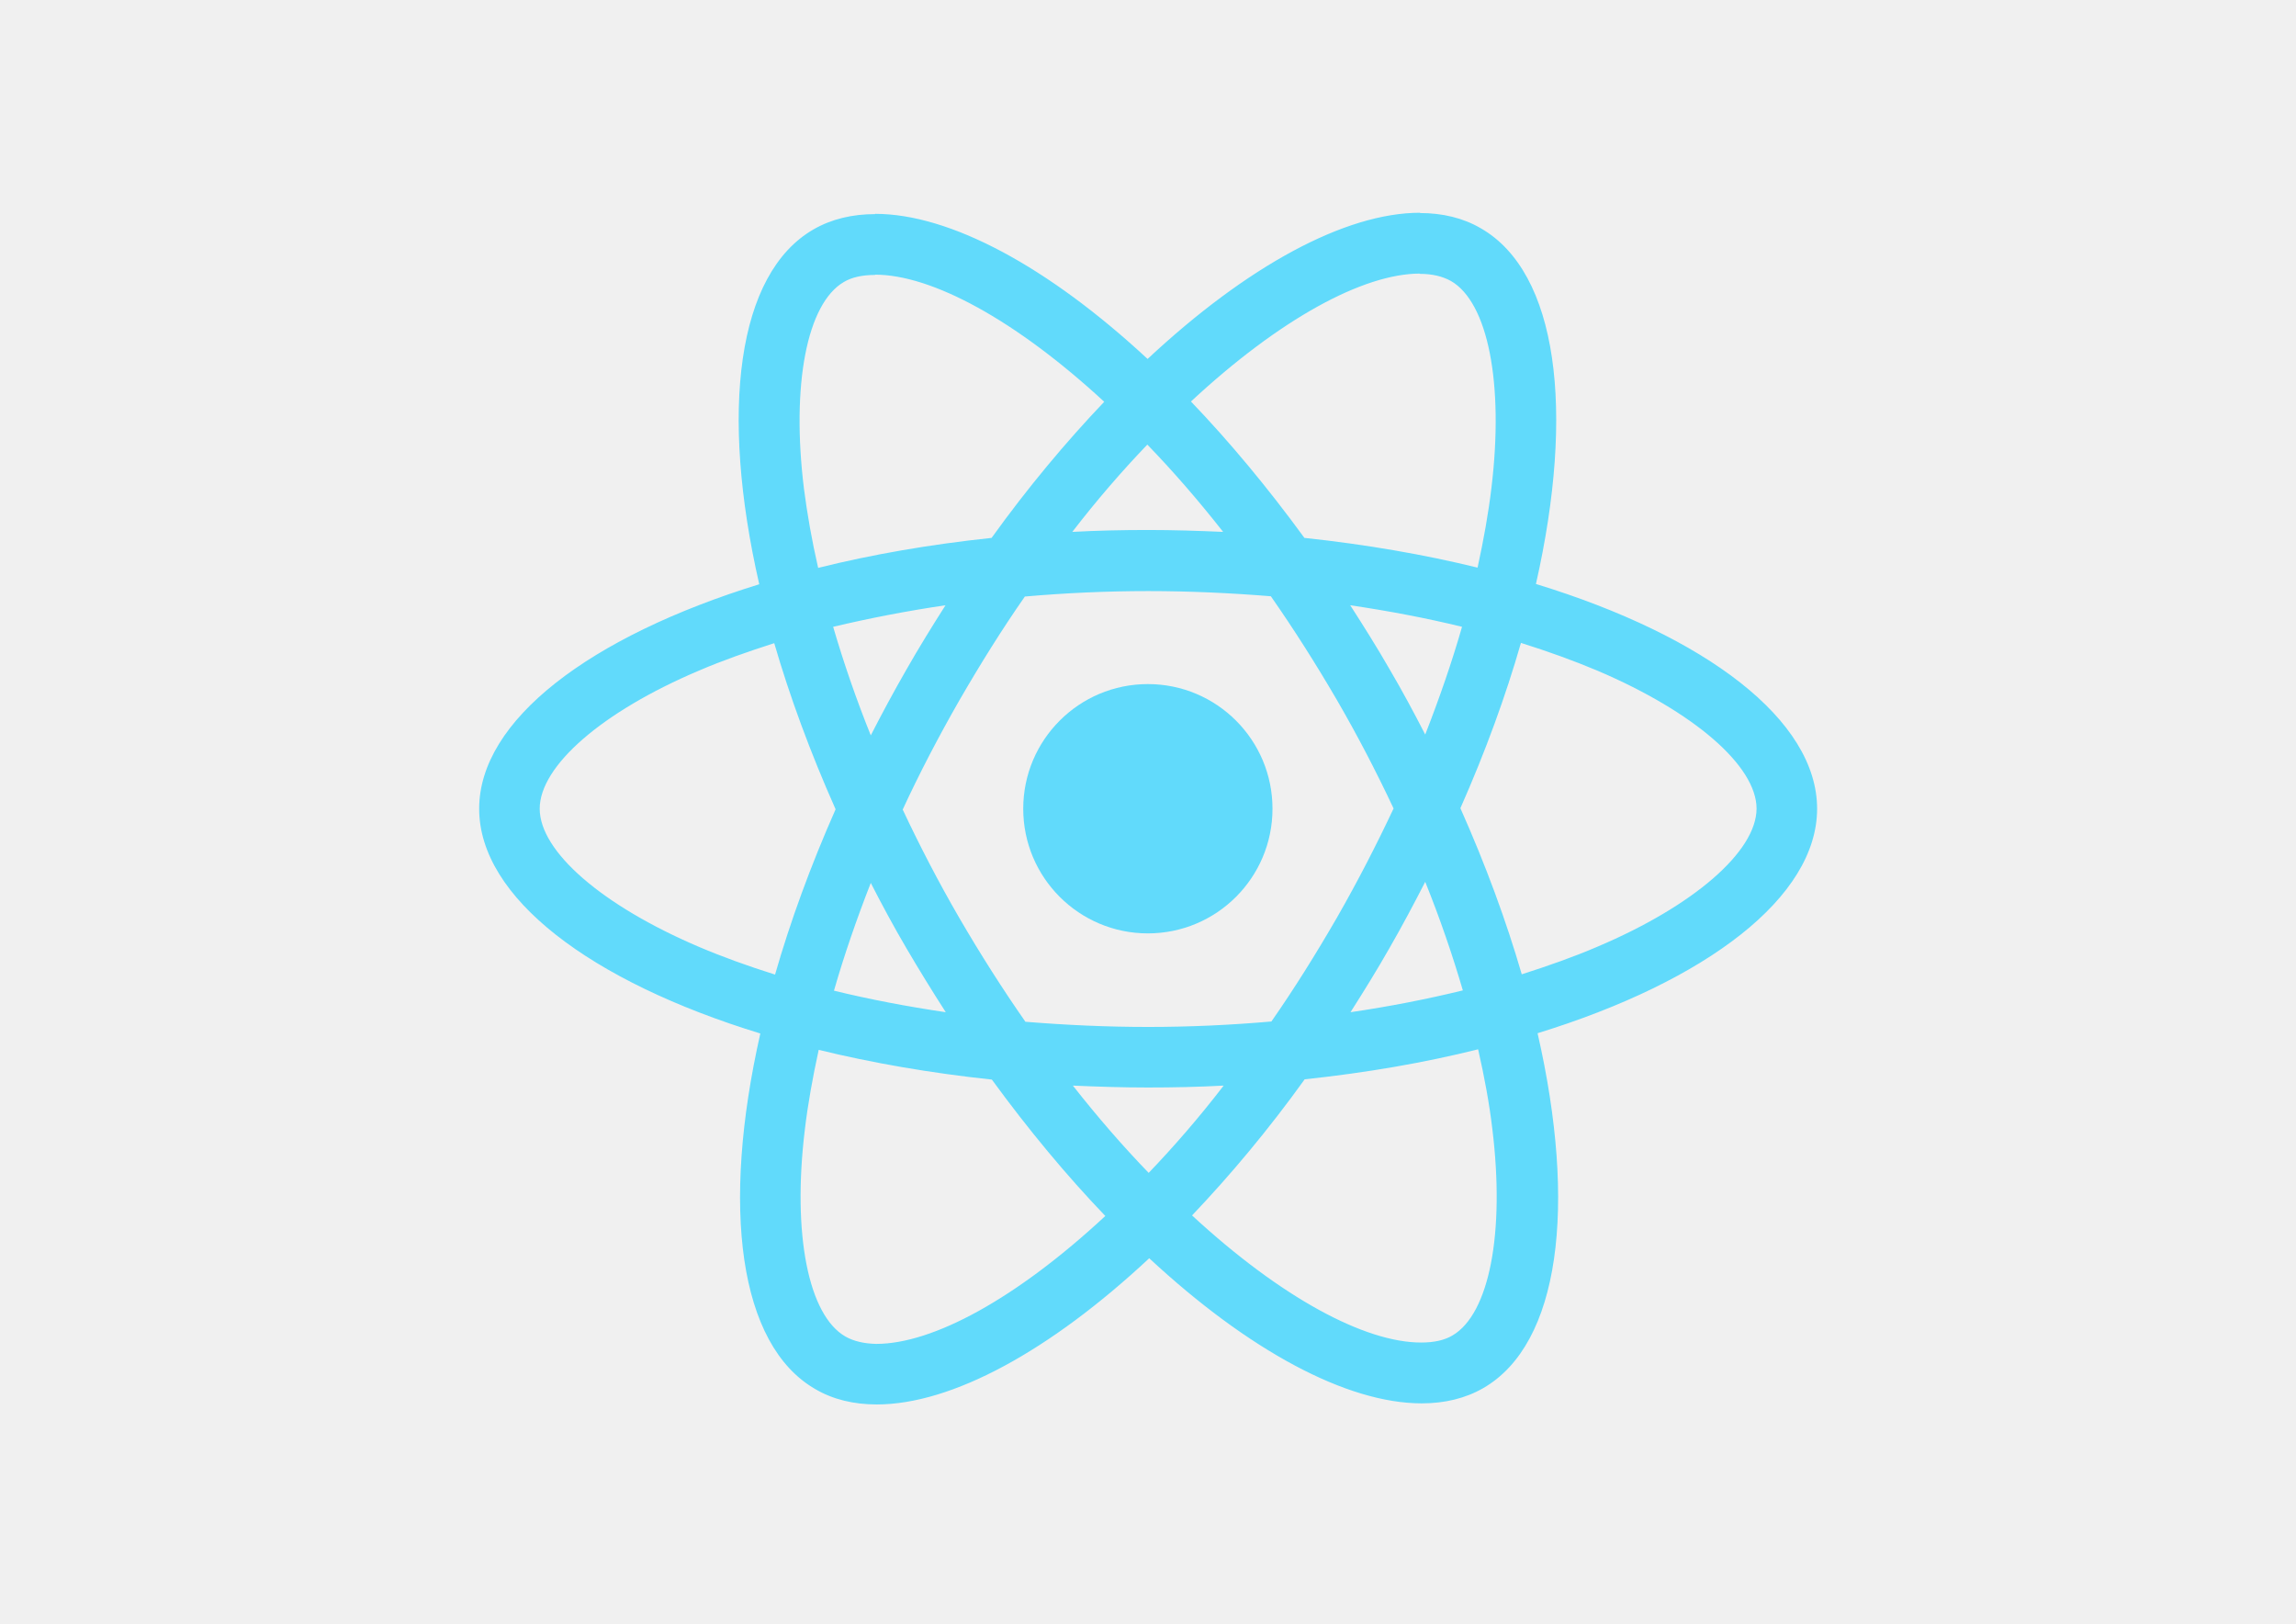
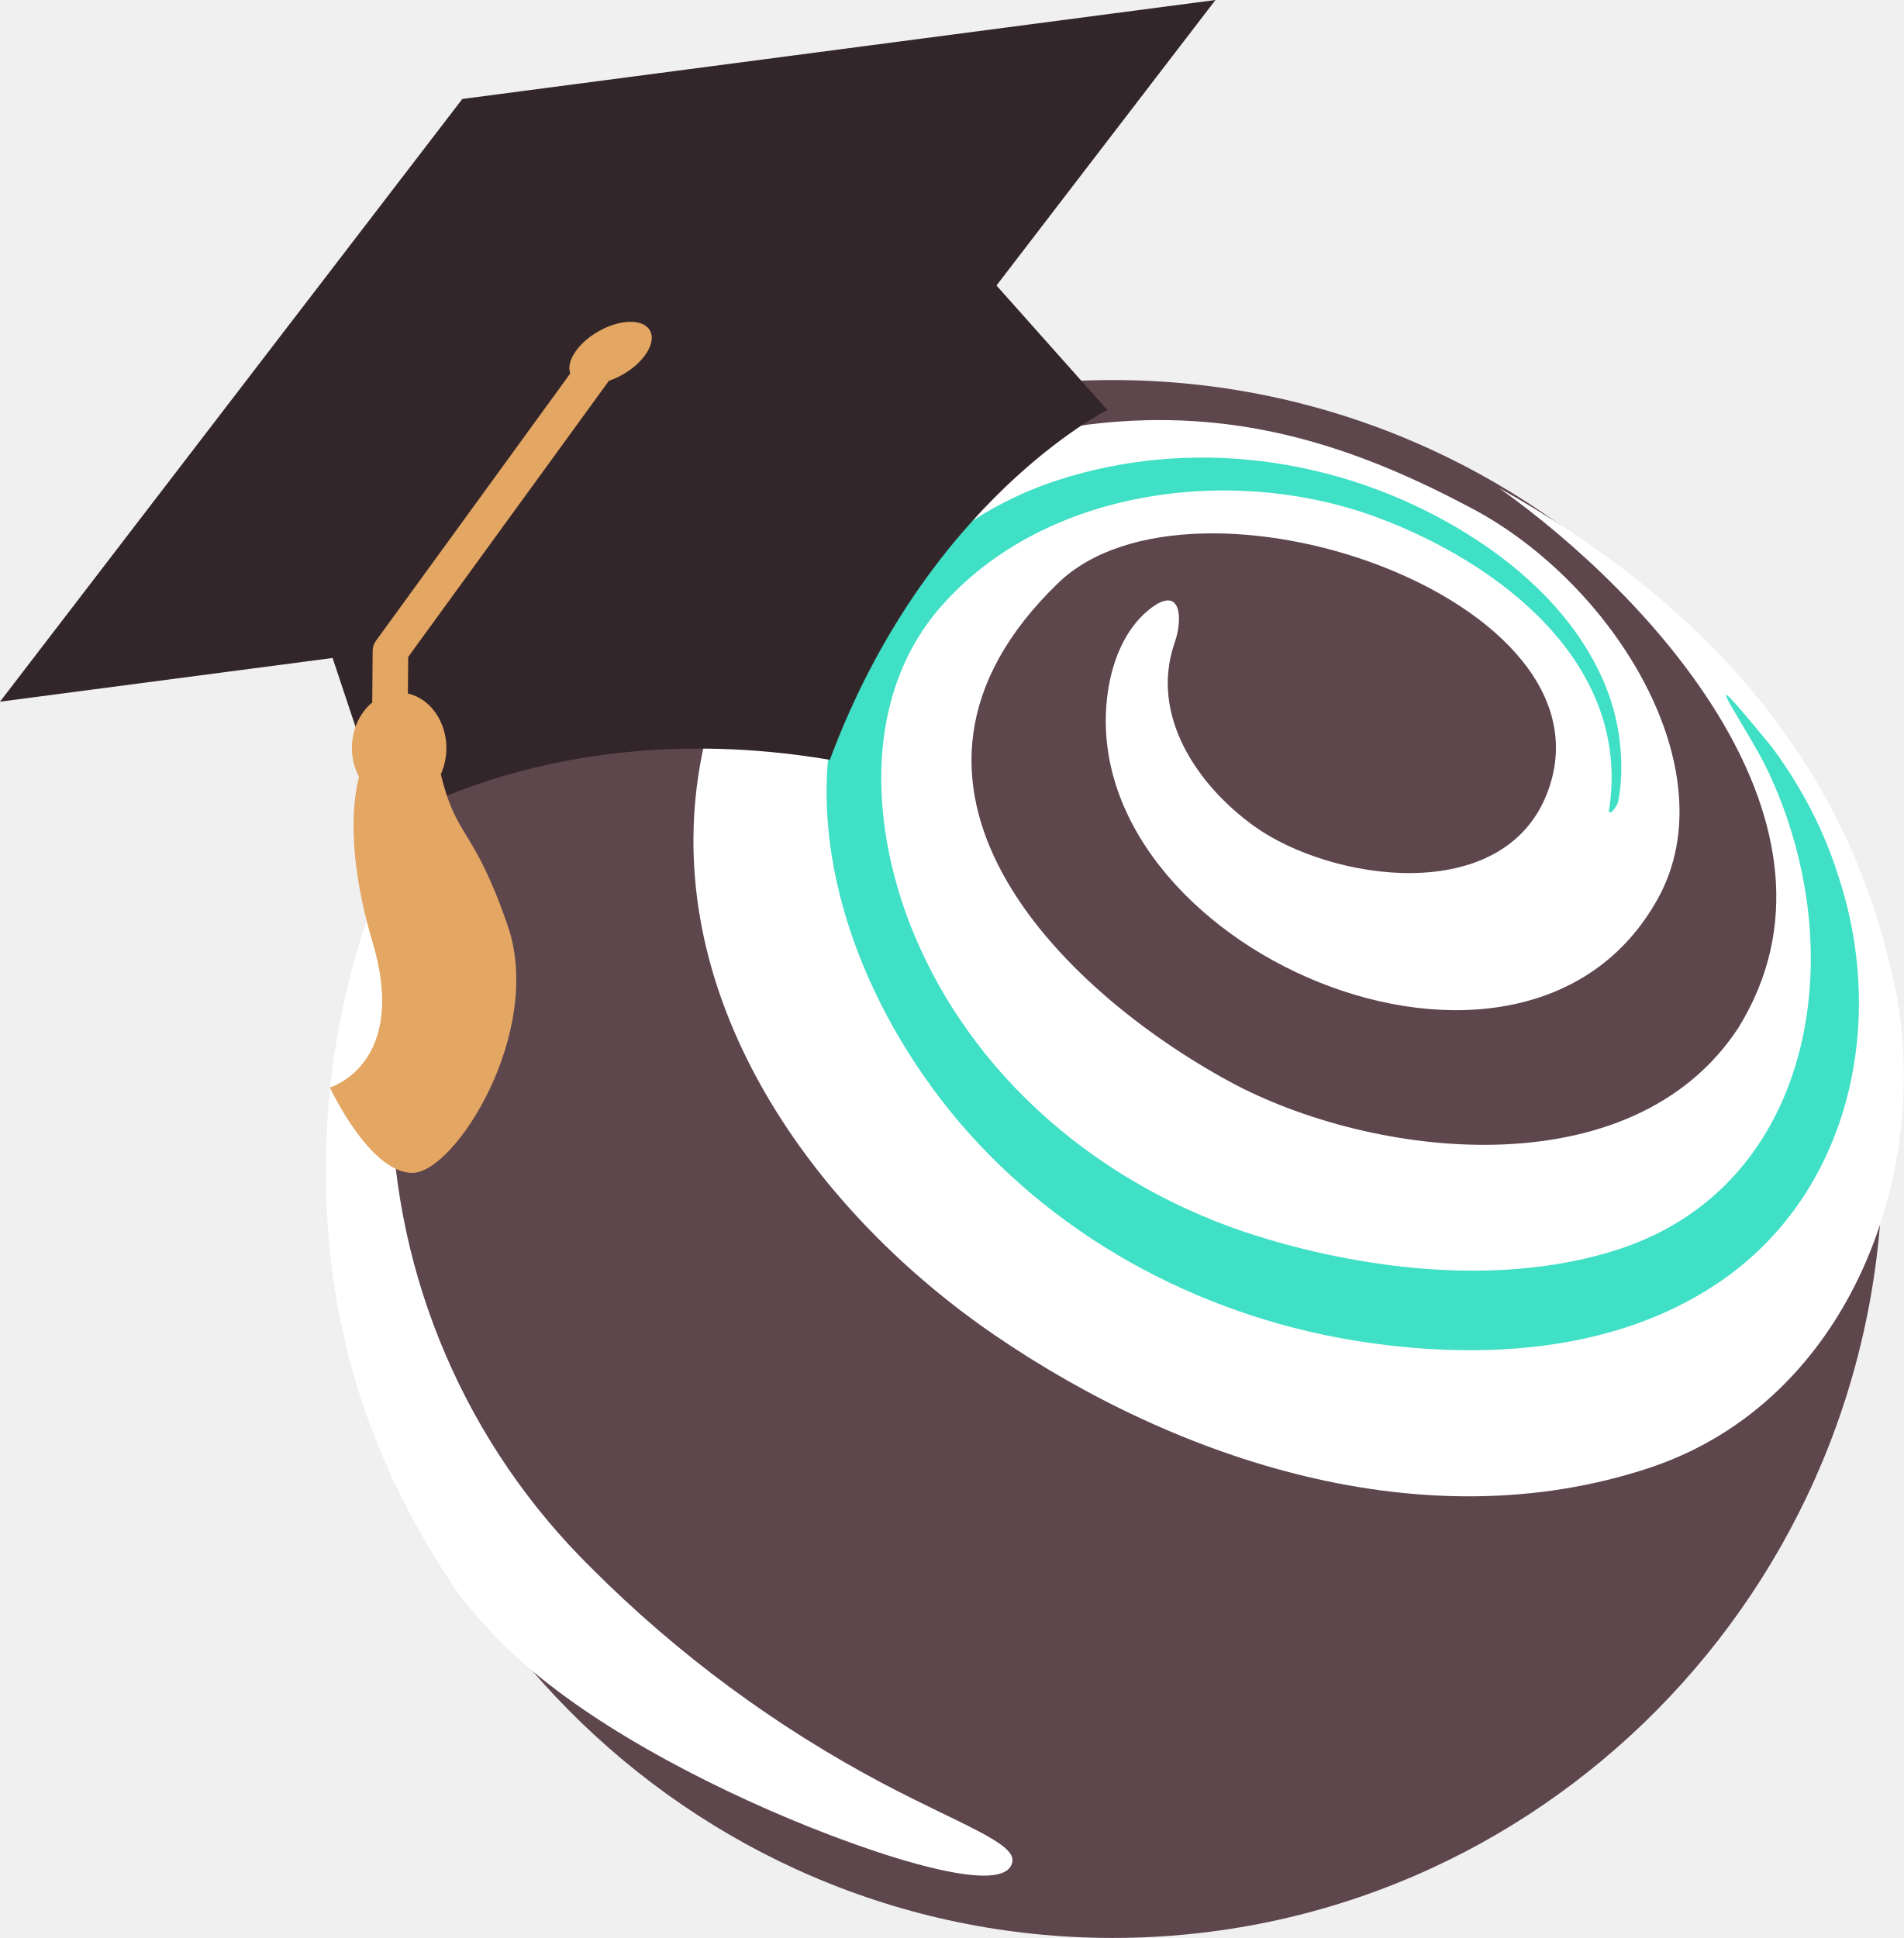
- <svg xmlns="http://www.w3.org/2000/svg" viewBox="0 0 841.9 595.3">
-   <g fill="#61DAFB">
-     <path d="M666.3 296.5c0-32.5-40.7-63.3-103.1-82.4 14.4-63.6 8-114.2-20.2-130.4-6.5-3.8-14.1-5.6-22.4-5.6v22.3c4.6 0 8.3.9 11.4 2.6 13.6 7.8 19.5 37.5 14.9 75.7-1.1 9.4-2.9 19.3-5.1 29.4-19.6-4.8-41-8.5-63.5-10.9-13.5-18.5-27.5-35.3-41.6-50 32.6-30.3 63.2-46.9 84-46.9V78c-27.5 0-63.5 19.6-99.9 53.6-36.4-33.8-72.4-53.2-99.9-53.2v22.3c20.7 0 51.4 16.5 84 46.6-14 14.7-28 31.4-41.3 49.9-22.6 2.4-44 6.1-63.6 11-2.3-10-4-19.7-5.2-29-4.7-38.2 1.1-67.9 14.6-75.8 3-1.8 6.9-2.6 11.5-2.6V78.5c-8.4 0-16 1.8-22.6 5.6-28.1 16.2-34.4 66.7-19.9 130.1-62.2 19.2-102.7 49.9-102.7 82.3 0 32.5 40.7 63.3 103.1 82.4-14.4 63.6-8 114.2 20.2 130.4 6.5 3.8 14.1 5.6 22.5 5.6 27.5 0 63.5-19.6 99.9-53.6 36.4 33.8 72.4 53.2 99.9 53.2 8.4 0 16-1.8 22.6-5.6 28.1-16.2 34.4-66.7 19.9-130.1 62-19.1 102.5-49.9 102.5-82.3zm-130.2-66.7c-3.7 12.9-8.3 26.2-13.5 39.5-4.1-8-8.4-16-13.1-24-4.6-8-9.5-15.8-14.4-23.4 14.2 2.1 27.9 4.7 41 7.9zm-45.8 106.5c-7.8 13.5-15.8 26.3-24.1 38.2-14.9 1.3-30 2-45.2 2-15.1 0-30.2-.7-45-1.9-8.3-11.9-16.4-24.6-24.2-38-7.6-13.1-14.5-26.4-20.8-39.8 6.2-13.4 13.2-26.8 20.7-39.9 7.8-13.5 15.8-26.3 24.1-38.2 14.9-1.3 30-2 45.2-2 15.1 0 30.2.7 45 1.9 8.3 11.9 16.4 24.6 24.2 38 7.6 13.1 14.5 26.4 20.8 39.8-6.3 13.4-13.2 26.8-20.7 39.9zm32.3-13c5.4 13.4 10 26.8 13.8 39.8-13.1 3.2-26.9 5.9-41.2 8 4.9-7.7 9.8-15.6 14.4-23.7 4.6-8 8.9-16.1 13-24.1zM421.2 430c-9.3-9.6-18.6-20.3-27.8-32 9 .4 18.2.7 27.5.7 9.4 0 18.7-.2 27.8-.7-9 11.7-18.3 22.4-27.5 32zm-74.4-58.9c-14.2-2.1-27.9-4.7-41-7.9 3.7-12.9 8.3-26.2 13.5-39.5 4.1 8 8.4 16 13.1 24 4.7 8 9.5 15.8 14.4 23.4zM420.7 163c9.3 9.6 18.6 20.3 27.8 32-9-.4-18.2-.7-27.5-.7-9.4 0-18.7.2-27.8.7 9-11.7 18.3-22.4 27.5-32zm-74 58.9c-4.9 7.7-9.8 15.6-14.4 23.7-4.6 8-8.9 16-13 24-5.4-13.4-10-26.8-13.8-39.8 13.1-3.1 26.9-5.8 41.2-7.9zm-90.5 125.2c-35.4-15.1-58.3-34.9-58.3-50.6 0-15.7 22.9-35.6 58.3-50.6 8.6-3.7 18-7 27.7-10.1 5.7 19.6 13.2 40 22.5 60.9-9.2 20.8-16.6 41.1-22.2 60.6-9.9-3.1-19.3-6.5-28-10.2zM310 490c-13.6-7.8-19.5-37.5-14.9-75.7 1.1-9.4 2.9-19.3 5.1-29.4 19.6 4.8 41 8.5 63.5 10.9 13.5 18.5 27.5 35.3 41.6 50-32.6 30.3-63.2 46.9-84 46.9-4.5-.1-8.3-1-11.3-2.7zm237.2-76.2c4.7 38.2-1.1 67.9-14.6 75.8-3 1.8-6.9 2.6-11.5 2.6-20.7 0-51.4-16.5-84-46.6 14-14.7 28-31.4 41.3-49.9 22.6-2.4 44-6.1 63.6-11 2.3 10.1 4.1 19.8 5.2 29.1zm38.5-66.7c-8.6 3.7-18 7-27.7 10.1-5.7-19.6-13.2-40-22.5-60.9 9.2-20.8 16.6-41.1 22.2-60.6 9.9 3.1 19.3 6.5 28.1 10.2 35.4 15.1 58.3 34.9 58.3 50.6-.1 15.7-23 35.6-58.4 50.6zM320.8 78.4z" />
-     <circle cx="420.9" cy="296.5" r="45.7" />
-     <path d="M520.5 78.1z" />
+ <svg xmlns="http://www.w3.org/2000/svg" viewBox="0 0 267.53 272.41">
+   <defs>
+     <style>.cls-1{fill:#5e464d;}.cls-2{fill:#fff;}.cls-3{fill:#3fe0c5;}.cls-4{fill:#33262a;}.cls-5{fill:#e4a663;}.cls-6{fill:none;stroke:#e4a663;stroke-linecap:round;stroke-linejoin:round;stroke-width:5px;}</style>
+   </defs>
+   <g id="Layer_2" data-name="Layer 2">
+     <g id="Layer_1-2" data-name="Layer 1">
+       <ellipse class="cls-1" cx="156.4" cy="162.91" rx="108.22" ry="109.49" />
+       <path id="Fill-6" class="cls-2" d="M122.37,260c4.43,1.5,19.3,6.35,19.93,1.62.34-2.59-7.46-5.26-18.13-10.89a170.56,170.56,0,0,1-41-30.28A94.18,94.18,0,0,1,55,155C54.05,121.87,67,95.08,88.3,77.81a109.18,109.18,0,0,0-42.45,83.77c-.63,24,6.07,44.15,18.65,62.52a71.27,71.27,0,0,0,13.59,13.37c12,9.13,29.69,17.57,44.28,22.53" />
+       <path id="Fill-8" class="cls-2" d="M266.12,137.81c-6.71-31.55-27.58-53.65-55.47-69.25C232,83.75,262,116,244.31,144.51c-15,22.83-51.51,18.35-71.45,7.54-23.71-12.86-53.42-41.81-24.12-70.11,19-18.31,79.37,2.22,68.7,29.6-6.2,15.91-30.31,12.37-41.16,4.59-8-5.75-14.73-15.62-11.17-25.81,1.15-3.27,1-8.34-3.63-4.61-3.45,2.79-5.18,7.37-5.78,11.64-5,35.69,58.53,63.35,77.39,28.83,9.79-17.93-6.08-43.93-26-54.61-15-8-30.64-13.69-49.78-12.32-30.61,2.19-56.3,21.34-59.52,52.62-3.19,31,17.56,59.06,42,75.79,25.7,17.58,60.31,29.17,92,18.68,28.37-9.4,40.09-42,34.38-68.53" />
+       <path id="Fill-10" class="cls-3" d="M226.2,113.64c3-20.45-15.45-34.49-32.52-40.87-20.14-7.53-46.73-4.23-61.39,12.45-10.76,12.24-10,30-4.5,44.39,8.36,21.73,27.24,37.44,49.21,44.22,15.62,4.82,34.5,6.93,50.33,1.83,23.07-7.42,30.59-31.49,25.82-53.54a63.52,63.52,0,0,0-4.68-13.81c-2.91-6.12-11.84-18.5.47-3.42a55,55,0,0,1,3.55,5.26,59,59,0,0,1,6,13.31c6.71,20.59,1.44,44.6-17.19,57-14.27,9.51-32.41,10.64-49,8.27-22.18-3.18-43.1-14-57.63-31.19-13.28-15.72-22.33-38.31-16.87-58.94,4-15.11,16.26-26.38,30.94-31.13,18.58-6,39-3.23,55.77,6.54,8.37,4.89,16.05,11.64,20.3,20.49a30.22,30.22,0,0,1,3.06,12.79,25.44,25.44,0,0,1-.42,5.37c-.11.64-1.47,2.45-1.28,1" />
+       <polygon class="cls-4" points="170.84 0 105.86 84.72 0 98.63 64.98 13.91 170.84 0" />
+       <path class="cls-4" d="M138.37,38.23l-46,26.56-46,26.57,8.2,24.6s23.64-15.65,62.07-9.16c13.59-36.52,39-49.17,39-49.17Z" />
+       <ellipse class="cls-5" cx="85.48" cy="49.42" rx="6.35" ry="3.47" transform="matrix(0.87, -0.5, 0.5, 0.87, -13.26, 49.36)" />
+       <polyline class="cls-6" points="85.48 49.42 54.88 91.52 54.82 98.43" />
+       <path class="cls-5" d="M71.37,130.13c-4.83-14-7.2-12.11-9.41-21.31a8.88,8.88,0,0,0,.78-3.68c0-4.3-3-7.79-6.64-7.79s-6.64,3.49-6.64,7.79a8.8,8.8,0,0,0,1,4.07c-.81,3.12-1.83,10.65,1.91,23.24,5.11,17.16-6,20.41-6,20.41s5.56,12,11.59,12S76.47,145,71.37,130.13Z" />
+     </g>
  </g>
</svg>
